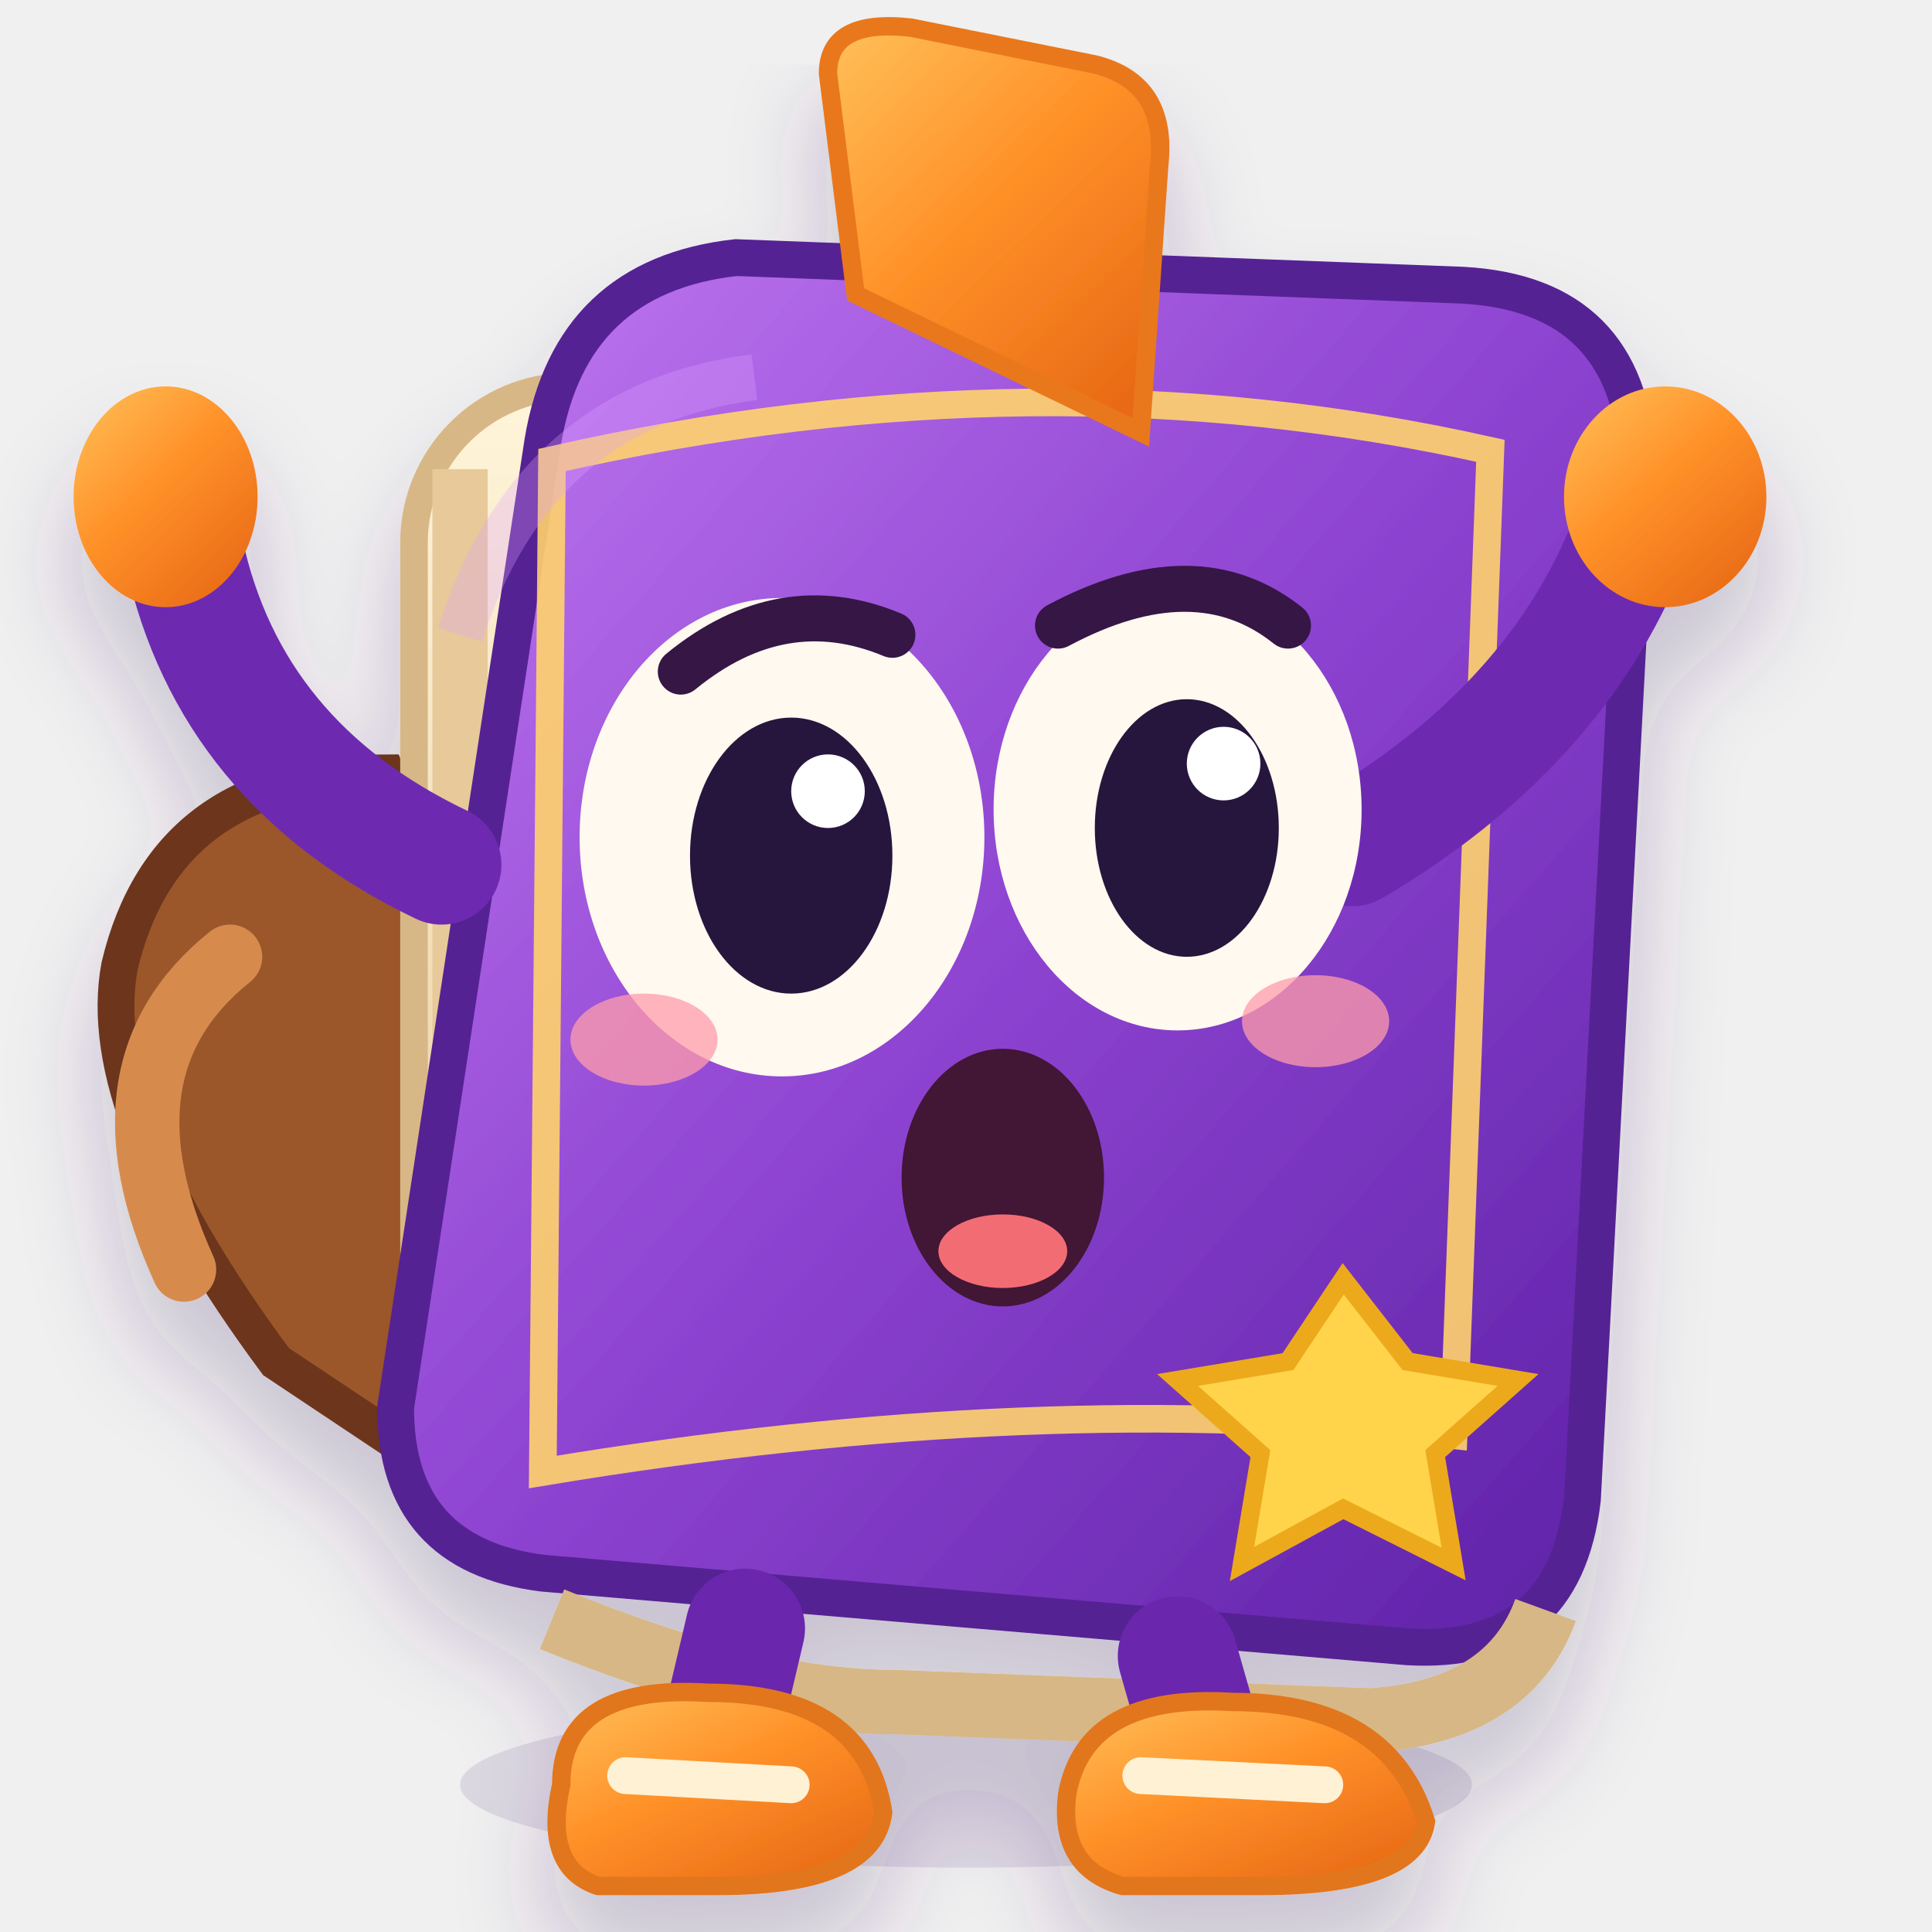
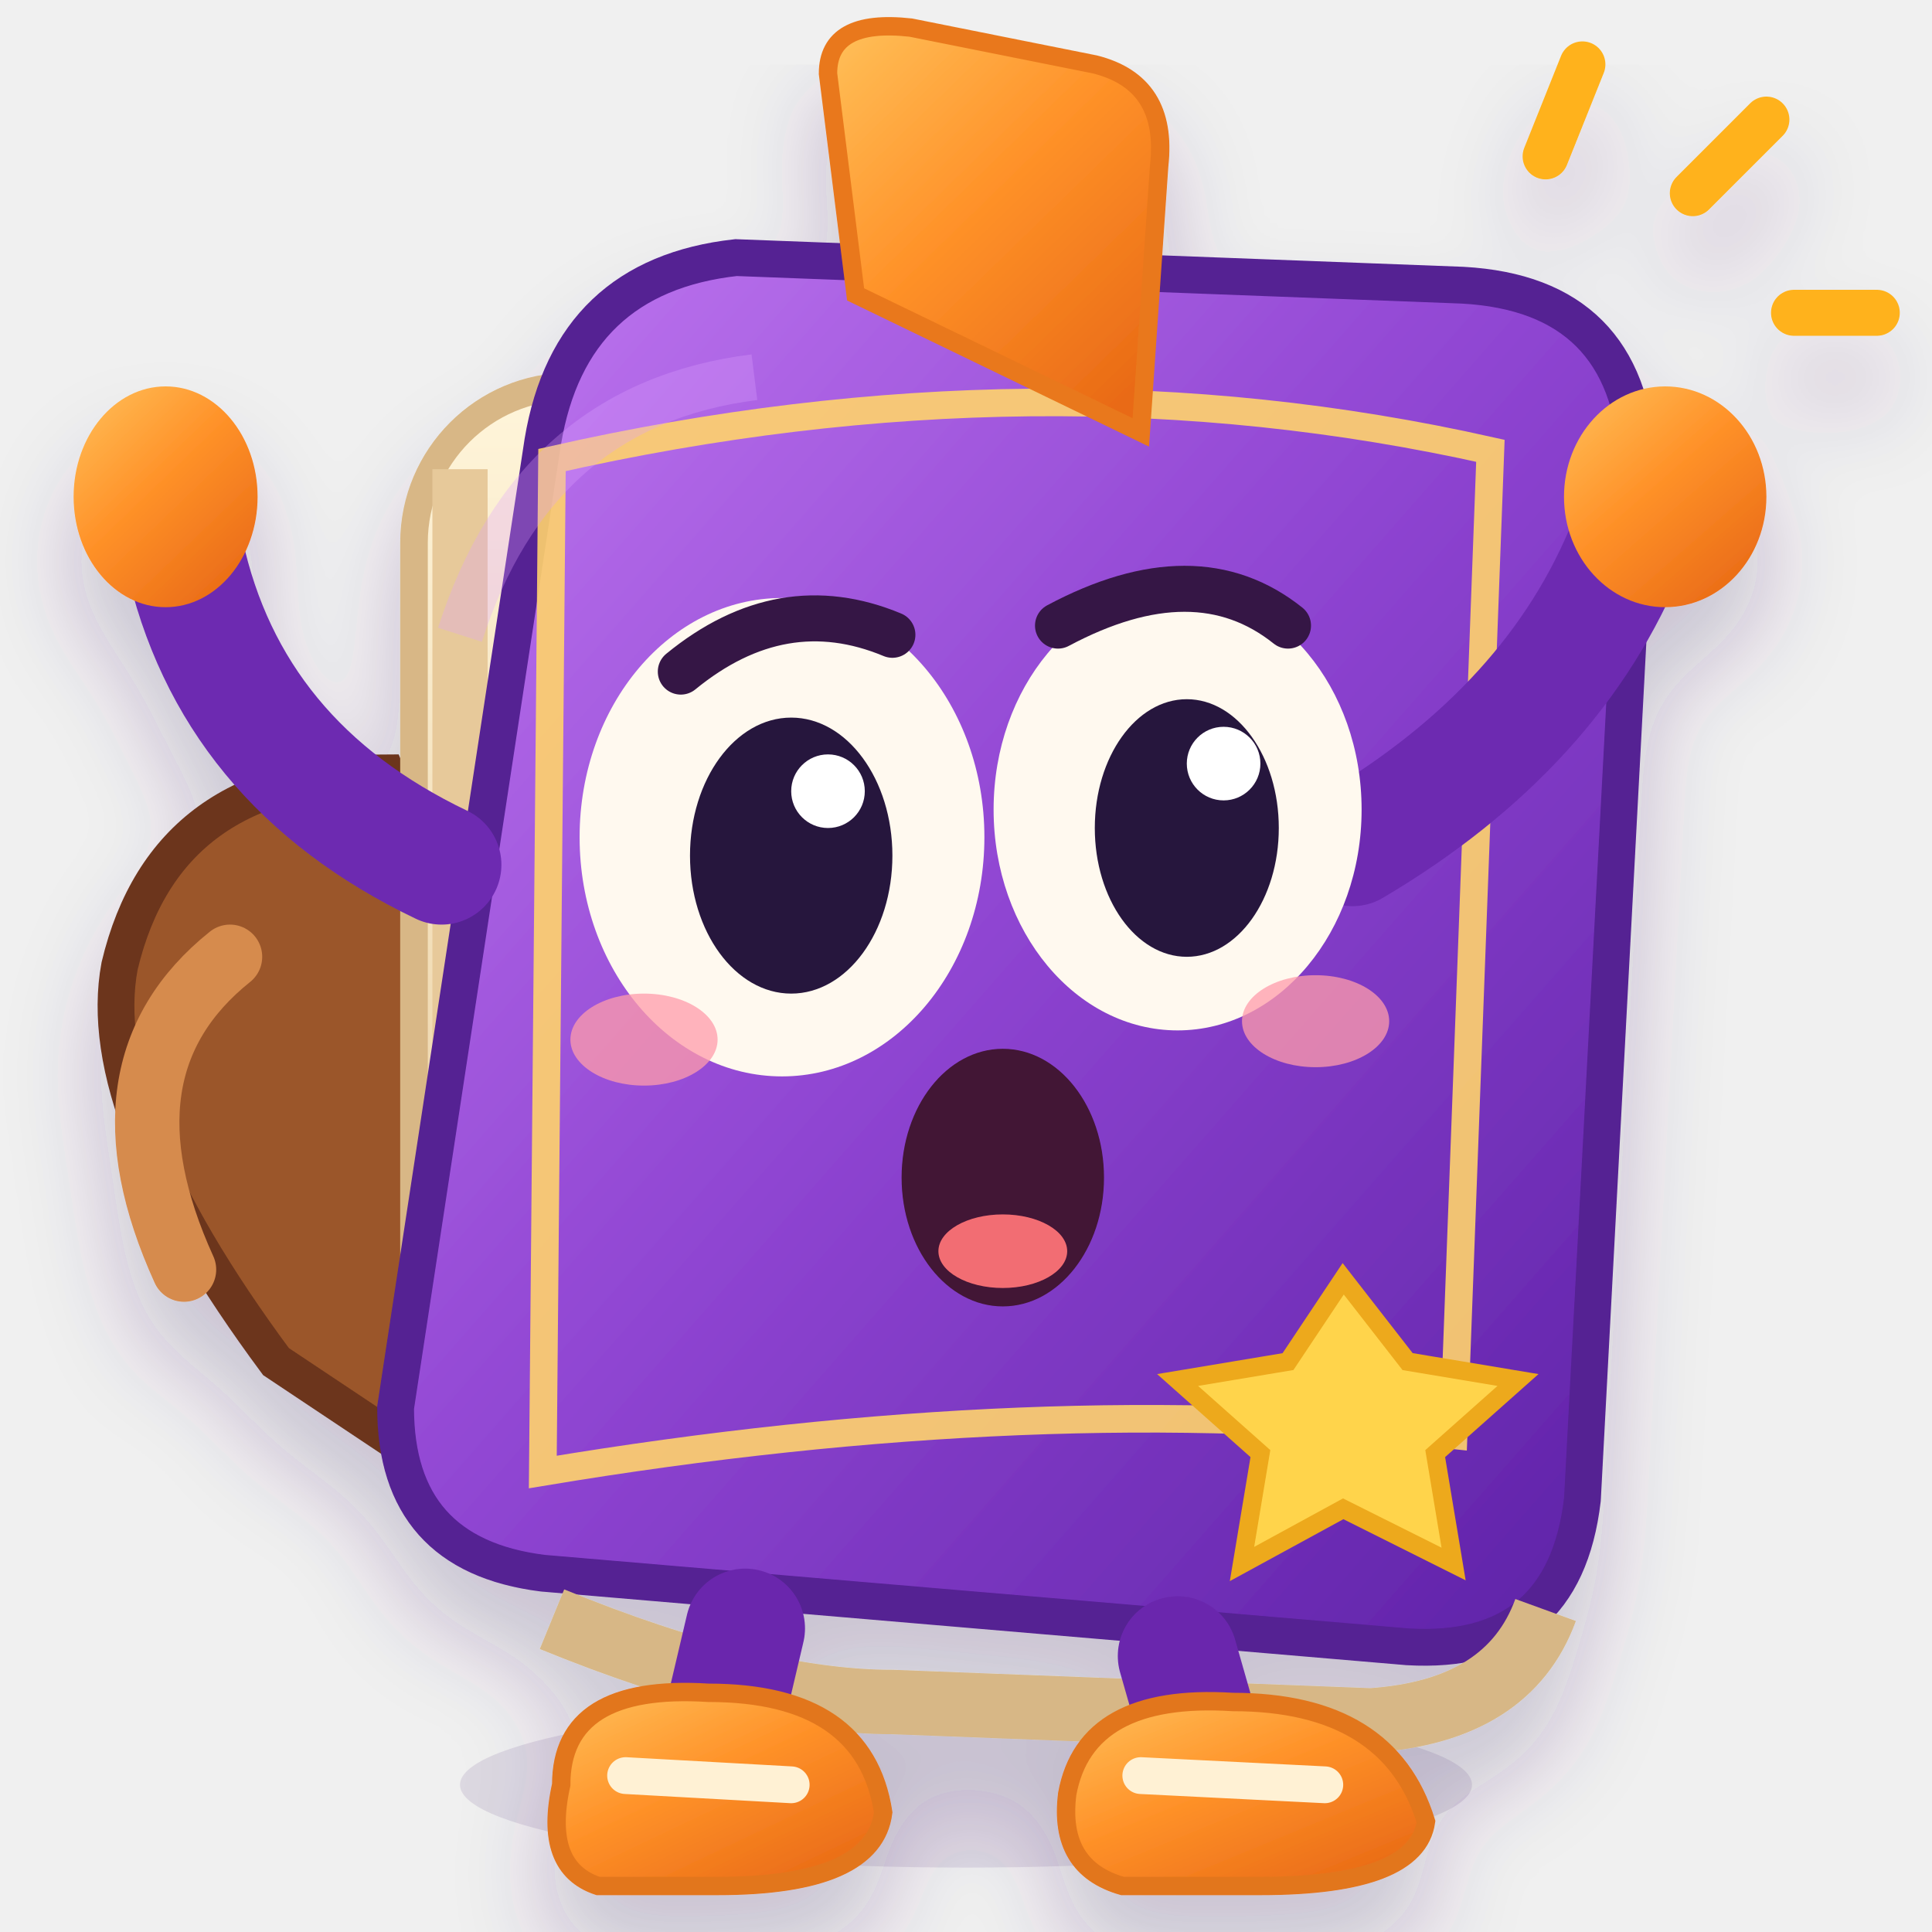
- <svg xmlns="http://www.w3.org/2000/svg" viewBox="0 0 210 210">
+ <svg xmlns="http://www.w3.org/2000/svg" width="210" height="210" viewBox="0 0 210 210">
  <defs>
    <linearGradient id="cover" x1="0" y1="0" x2="1" y2="1">
      <stop stop-color="#C27AF2" />
      <stop offset=".48" stop-color="#8F45D2" />
      <stop offset="1" stop-color="#5B20A5" />
    </linearGradient>
    <linearGradient id="spine" x1="0" y1="0" x2="1" y2="0">
      <stop stop-color="#5B1D99" />
      <stop offset="1" stop-color="#A95EE0" />
    </linearGradient>
    <linearGradient id="orange" x1="0" y1="0" x2=".8" y2="1">
      <stop stop-color="#FFC15A" />
      <stop offset=".48" stop-color="#FF9229" />
      <stop offset="1" stop-color="#E96A16" />
    </linearGradient>
    <linearGradient id="pages" x1="0" y1="0" x2="0" y2="1">
      <stop stop-color="#FFF5DA" />
      <stop offset="1" stop-color="#E5C797" />
    </linearGradient>
    <filter id="shadow" x="-30%" y="-30%" width="170%" height="180%">
      <feDropShadow dx="0" dy="7" stdDeviation="5" flood-color="#46206B" flood-opacity=".22" />
    </filter>
    <radialGradient id="gloss">
      <stop stop-color="#FFFFFF" stop-opacity=".35" />
      <stop offset="1" stop-color="#FFFFFF" stop-opacity="0" />
    </radialGradient>
  </defs>
  <ellipse cx="105" cy="194" rx="55" ry="9" fill="#48206D" opacity=".12" />
  <g filter="url(#shadow)">
    <path d="M42 84Q18 84 13 105Q10 121 30 148L48 160 64 137Z" fill="#9B572B" stroke="#6C351D" stroke-width="4" />
    <path d="M25 104Q10 116 20 138" fill="none" stroke="#D68B4E" stroke-width="7" stroke-linecap="round" />
    <rect x="45" y="42" width="119" height="125" rx="17" fill="url(#pages)" stroke="#D8B786" stroke-width="3" />
    <path d="M50 51v103" stroke="#E7C99A" stroke-width="6" />
    <path d="M59 48Q62 30 80 28L159 31Q177 32 178 50L172 163Q170 180 153 179L59 171Q43 169 43 153Z" fill="url(#cover)" stroke="#552093" stroke-width="4" />
    <path d="M60 50Q113 38 162 49L158 156Q113 151 59 160Z" fill="none" stroke="#FFD36C" stroke-width="3" opacity=".9" />
    <path d="M93 32L90 8Q90 2 99 3L119 7Q127 9 126 18L124 47Z" fill="url(#orange)" stroke="#E9781B" stroke-width="2" />
    <path d="M50 69Q58 44 82 41" fill="none" stroke="#DCA1FF" stroke-width="5" opacity=".3" />
    <path d="M60 176Q82 185 97 185L149 187Q164 186 168 175" fill="none" stroke="#D7B786" stroke-width="7" />
    <path d="M48 94 Q25 83 20 60" fill="none" stroke="#6D2BB1" stroke-width="13" stroke-linecap="round" />
    <ellipse cx="18" cy="54" rx="10" ry="12" fill="url(#orange)" />
    <path d="M147 92 Q169 79 177 59" fill="none" stroke="#6D2BB1" stroke-width="13" stroke-linecap="round" />
    <ellipse cx="181" cy="54" rx="11" ry="12" fill="url(#orange)" />
    <ellipse cx="85" cy="91" rx="22" ry="26" fill="#FFF9EF" />
    <ellipse cx="128" cy="88" rx="20" ry="24" fill="#FFF9EF" />
    <ellipse cx="86" cy="93" rx="11" ry="15" fill="#28163D" />
    <ellipse cx="129" cy="90" rx="10" ry="14" fill="#28163D" />
    <circle cx="90" cy="86" r="4" fill="#fff" />
    <circle cx="133" cy="83" r="4" fill="#fff" />
    <ellipse cx="70" cy="113" rx="8" ry="5" fill="#FF9CAB" opacity=".75" />
    <ellipse cx="143" cy="111" rx="8" ry="5" fill="#FF9CAB" opacity=".75" />
    <ellipse cx="109" cy="128" rx="11" ry="14" fill="#421334" />
    <ellipse cx="109" cy="136" rx="7" ry="4" fill="#F26D73" />
    <path d="M74 73Q85 64 97 69" stroke="#351644" stroke-width="5" stroke-linecap="round" fill="none" />
    <path d="M115 68Q130 60 140 68" stroke="#351644" stroke-width="5" stroke-linecap="round" fill="none" />
    <path d="M146 139l7 9 12 2-9 8 2 12-12-6-11 6 2-12-9-8 12-2z" fill="#FFD44C" stroke="#EDA91C" stroke-width="2" />
    <path d="M81 177L77 194" stroke="#6B28AD" stroke-width="13" stroke-linecap="round" />
    <path d="M128 180L132 194" stroke="#6B28AD" stroke-width="13" stroke-linecap="round" />
    <path d="M61 194Q61 183 77 184Q94 184 96 197Q95 205 78 205H65Q59 203 61 194Z" fill="url(#orange)" stroke="#E2761D" stroke-width="2" />
    <path d="M116 195Q118 184 134 185Q151 185 155 198Q154 205 137 205H122Q115 203 116 195Z" fill="url(#orange)" stroke="#E2761D" stroke-width="2" />
    <path d="M68 193l18 1M124 193l20 1" stroke="#FFF1D4" stroke-width="4" stroke-linecap="round" />
-     <s>
-       <path d="M168 17l4-10M184 21l8-8M195 34h9" stroke="#FFB21E" stroke-width="5" stroke-linecap="round" />
-     </s>
+     <path d="M168 17l4-10M184 21l8-8M195 34h9" stroke="#FFB21E" stroke-width="5" stroke-linecap="round" />
  </g>
</svg>
